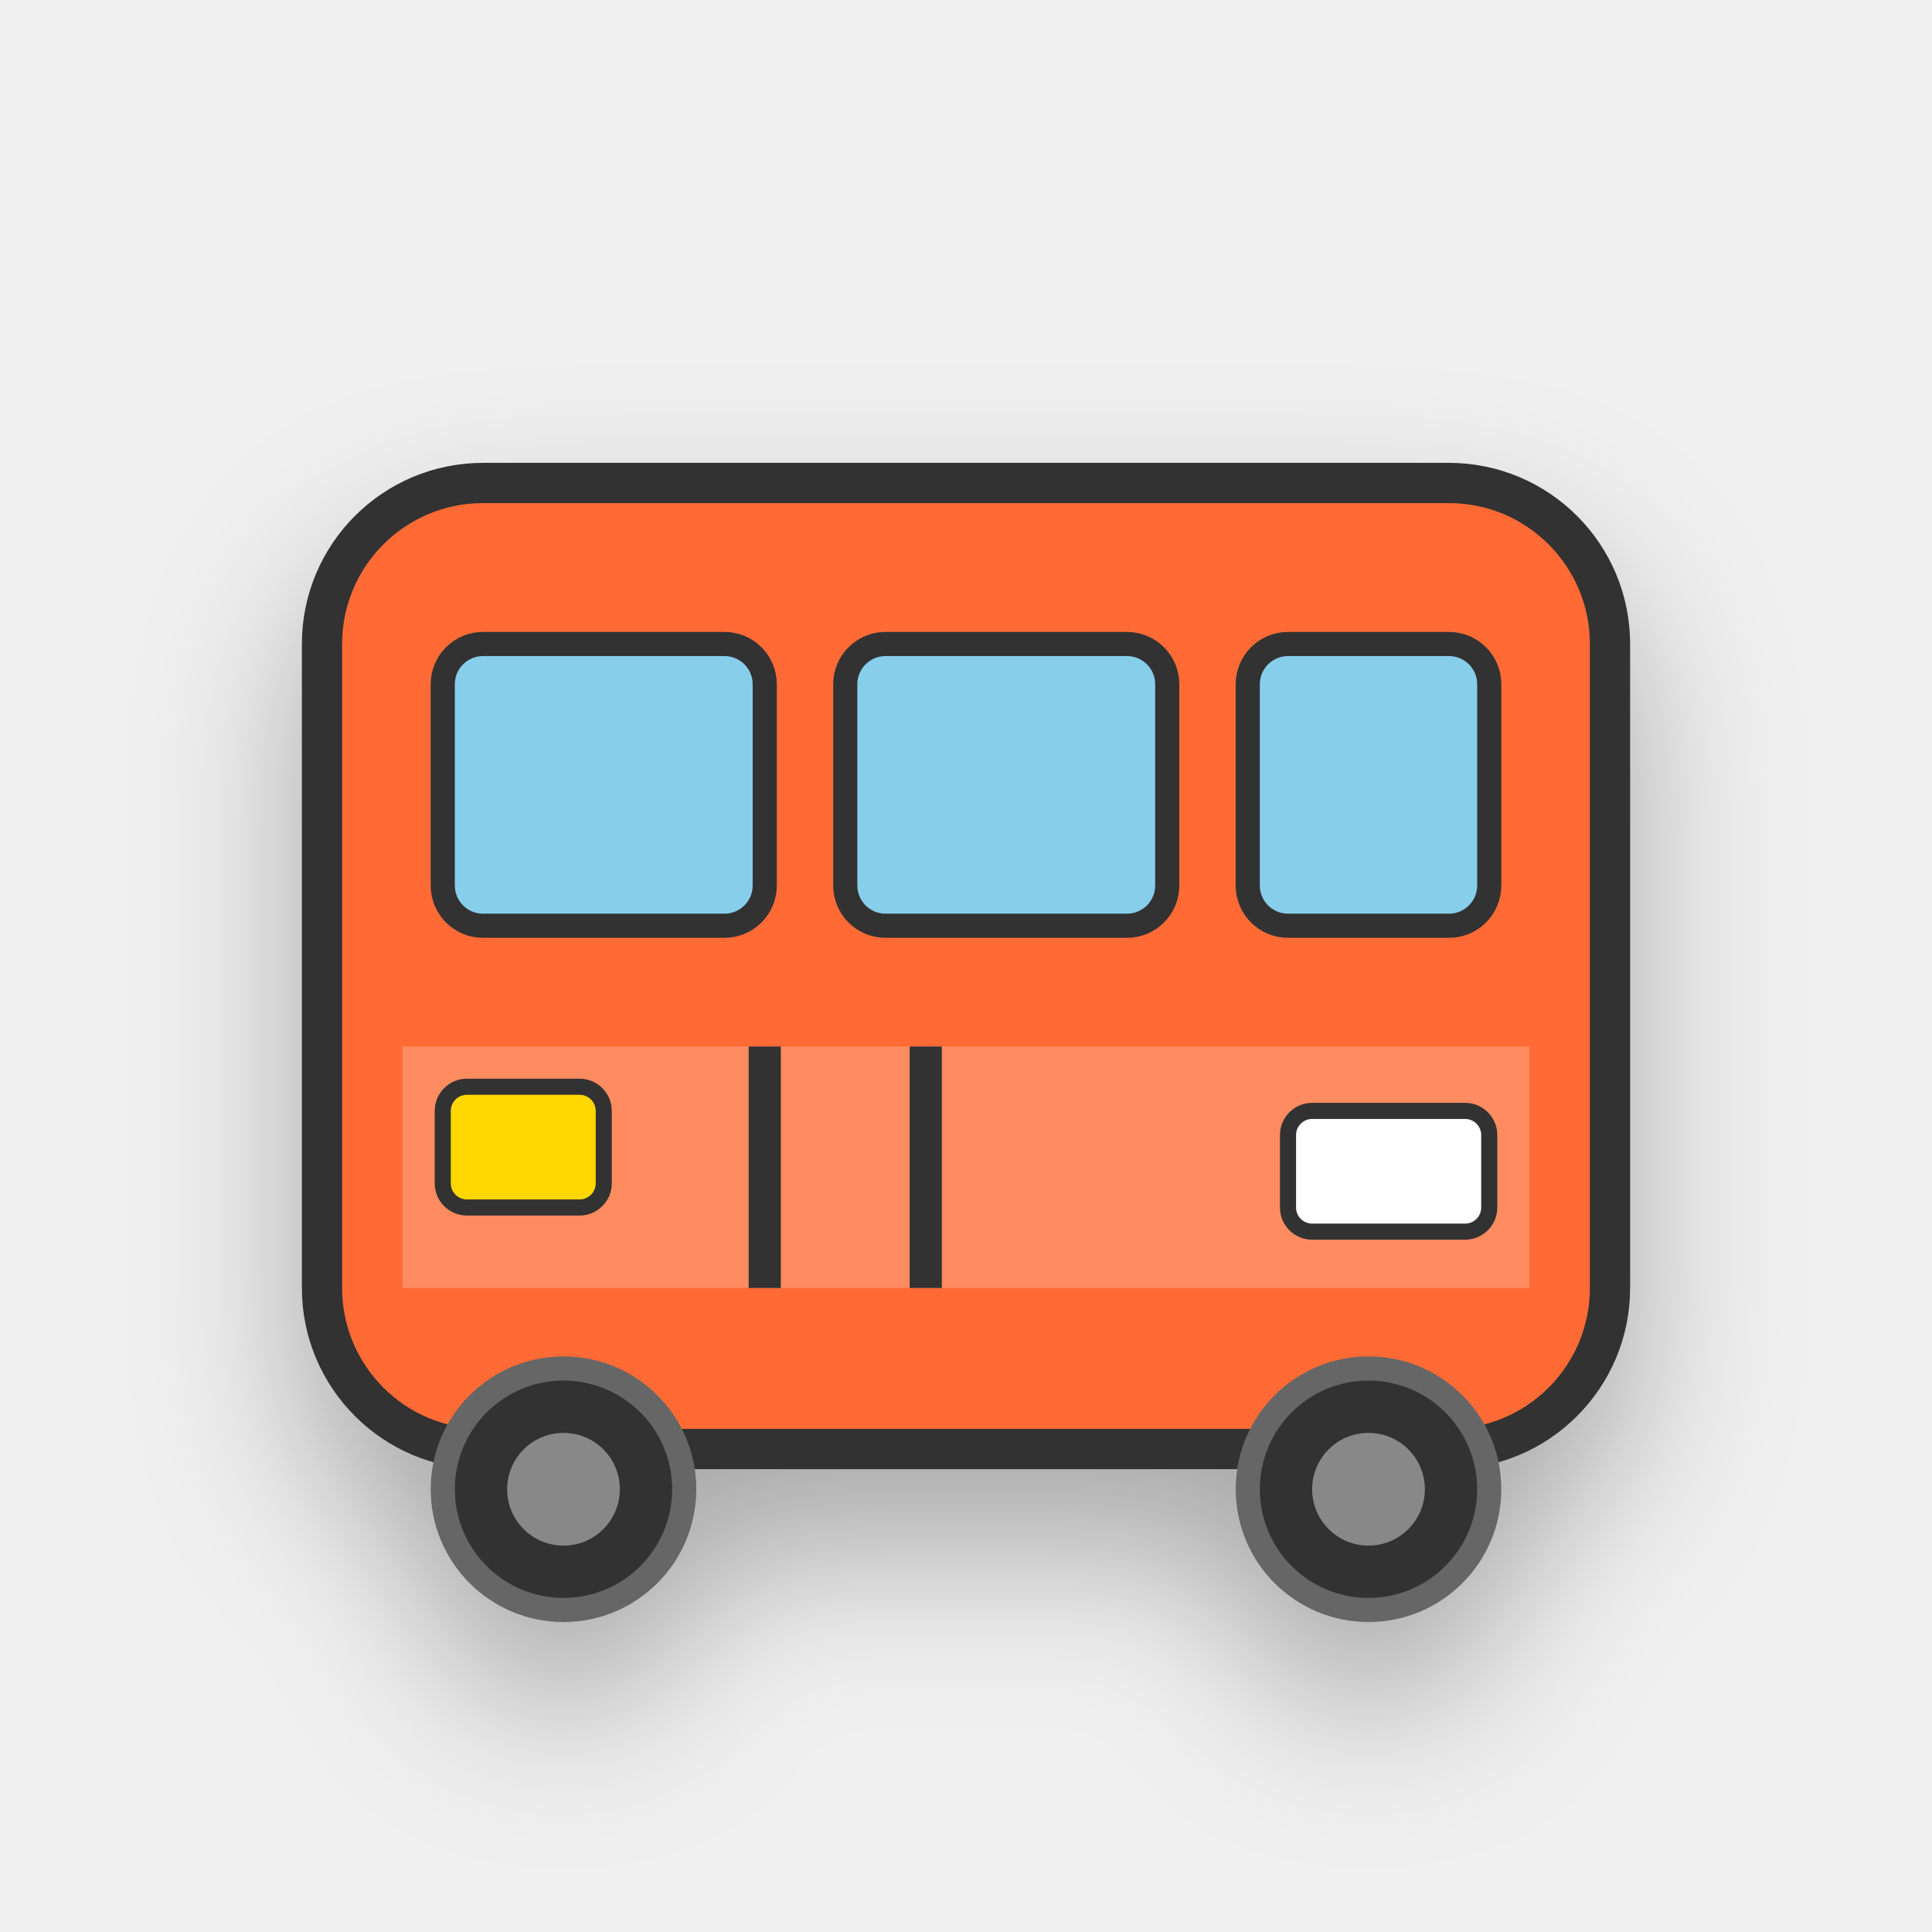
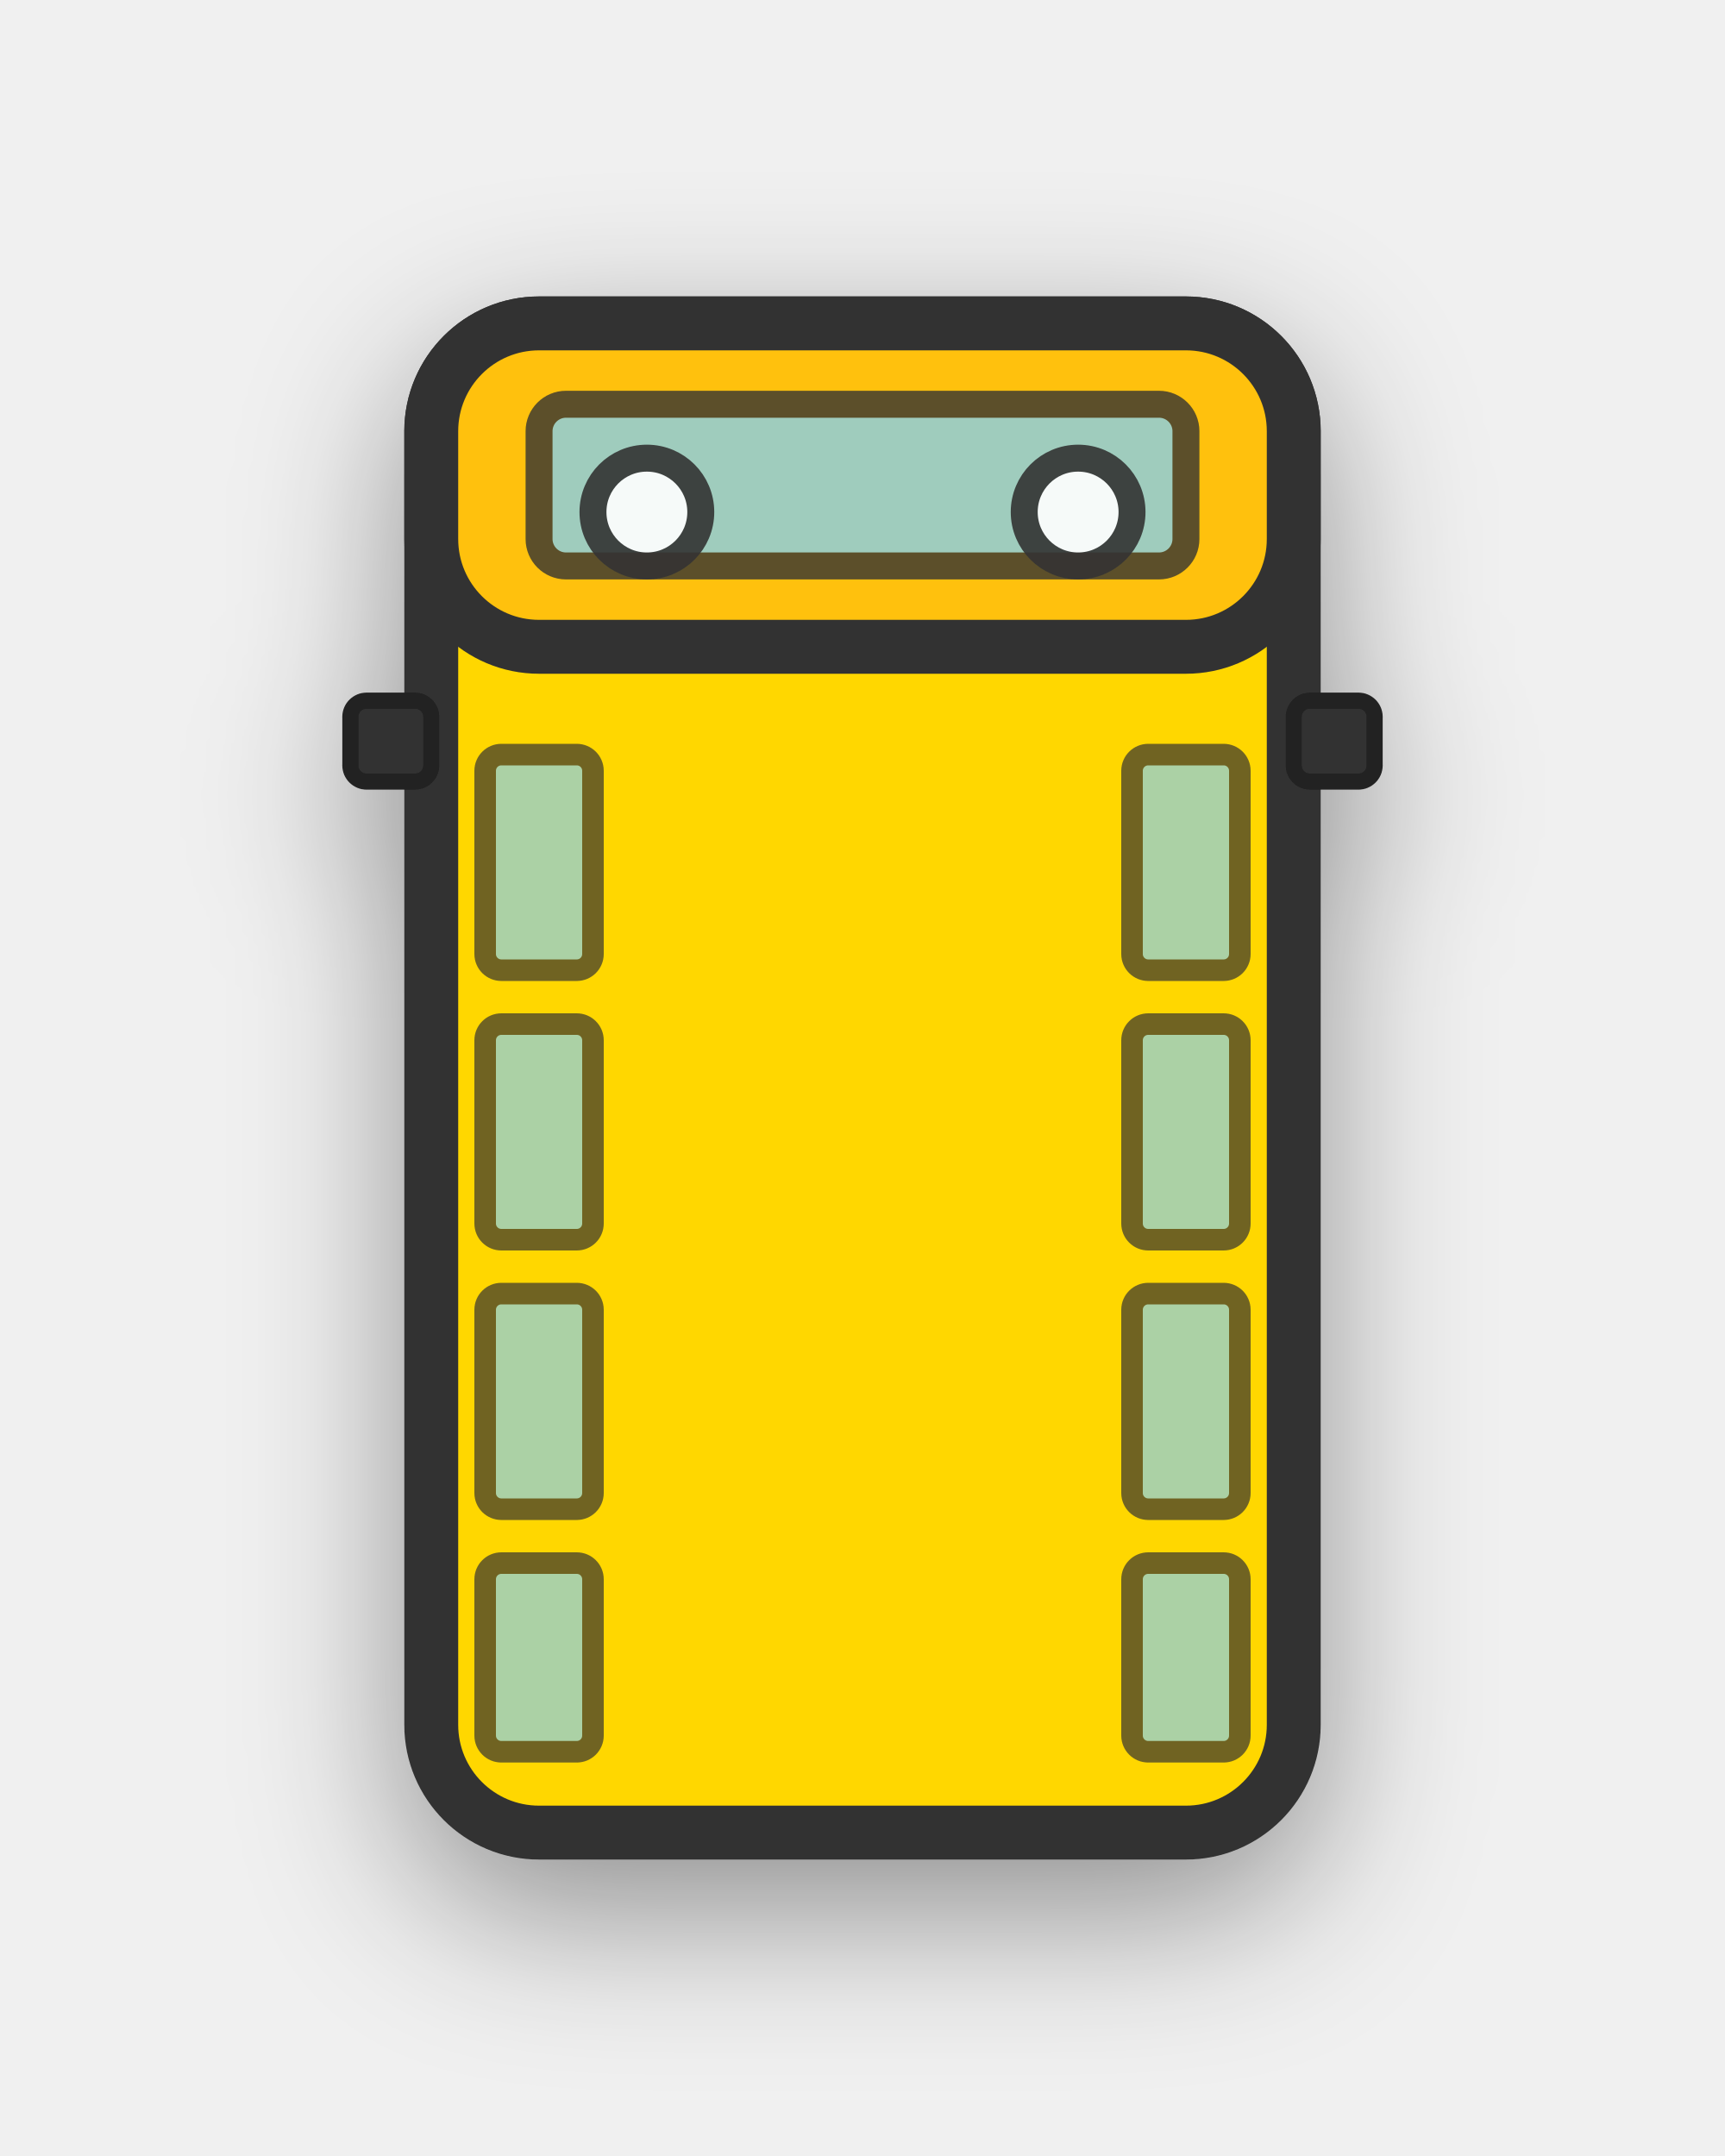
- <svg xmlns="http://www.w3.org/2000/svg" viewBox="0 0 24 24" width="32" height="32">
+ <svg xmlns="http://www.w3.org/2000/svg" viewBox="0 0 32 40" width="32" height="40">
  <defs>
    <filter id="shadow" x="-50%" y="-50%" width="200%" height="200%">
-       <feGaussianBlur in="SourceAlpha" stdDeviation="1" />
+       <feGaussianBlur in="SourceAlpha" stdDeviation="1.5" />
      <feOffset dx="0" dy="1" result="offsetblur" />
-       <feFlood flood-color="#000000" flood-opacity="0.3" />
+       <feFlood flood-color="#000000" flood-opacity="0.4" />
      <feComposite in2="offsetblur" operator="in" />
      <feMerge>
        <feMergeNode />
        <feMergeNode in="SourceGraphic" />
      </feMerge>
    </filter>
  </defs>
  <g filter="url(#shadow)">
-     <rect x="4" y="6" width="16" height="12" rx="2" fill="#FF6B35" stroke="#333" stroke-width="0.5" />
-     <rect x="5.5" y="8" width="4" height="3.5" rx="0.5" fill="#87CEEB" stroke="#333" stroke-width="0.3" />
-     <rect x="10.5" y="8" width="4" height="3.5" rx="0.5" fill="#87CEEB" stroke="#333" stroke-width="0.3" />
-     <rect x="15.5" y="8" width="3" height="3.5" rx="0.5" fill="#87CEEB" stroke="#333" stroke-width="0.3" />
-     <rect x="5" y="13" width="14" height="3" fill="#FF8C61" />
-     <circle cx="7" cy="18.5" r="1.5" fill="#333" stroke="#666" stroke-width="0.3" />
-     <circle cx="17" cy="18.5" r="1.5" fill="#333" stroke="#666" stroke-width="0.3" />
-     <circle cx="7" cy="18.5" r="0.7" fill="#888" />
-     <circle cx="17" cy="18.5" r="0.7" fill="#888" />
-     <rect x="5.5" y="13.5" width="2" height="1.5" rx="0.3" fill="#FFD700" stroke="#333" stroke-width="0.2" />
-     <line x1="9.5" y1="13" x2="9.5" y2="16" stroke="#333" stroke-width="0.4" />
-     <line x1="11.5" y1="13" x2="11.5" y2="16" stroke="#333" stroke-width="0.4" />
-     <rect x="16" y="13.8" width="2.5" height="1.5" rx="0.3" fill="#FFF" stroke="#333" stroke-width="0.2" />
+     <rect x="8" y="6" width="16" height="28" rx="2" fill="#FFD700" stroke="#333" stroke-width="1" />
+     <rect x="8" y="6" width="16" height="6" rx="2" fill="#FFC107" stroke="#333" stroke-width="1" />
+     <rect x="10" y="7.5" width="12" height="3" rx="0.5" fill="#87CEEB" stroke="#333" stroke-width="0.5" opacity="0.8" />
+     <rect x="9" y="14" width="2" height="4" rx="0.3" fill="#87CEEB" stroke="#333" stroke-width="0.4" opacity="0.7" />
+     <rect x="9" y="19" width="2" height="4" rx="0.3" fill="#87CEEB" stroke="#333" stroke-width="0.4" opacity="0.7" />
+     <rect x="9" y="24" width="2" height="4" rx="0.3" fill="#87CEEB" stroke="#333" stroke-width="0.4" opacity="0.7" />
+     <rect x="9" y="29" width="2" height="3.5" rx="0.3" fill="#87CEEB" stroke="#333" stroke-width="0.4" opacity="0.7" />
+     <rect x="21" y="14" width="2" height="4" rx="0.3" fill="#87CEEB" stroke="#333" stroke-width="0.4" opacity="0.7" />
+     <rect x="21" y="19" width="2" height="4" rx="0.3" fill="#87CEEB" stroke="#333" stroke-width="0.4" opacity="0.7" />
+     <rect x="21" y="24" width="2" height="4" rx="0.3" fill="#87CEEB" stroke="#333" stroke-width="0.4" opacity="0.7" />
+     <rect x="21" y="29" width="2" height="3.5" rx="0.3" fill="#87CEEB" stroke="#333" stroke-width="0.4" opacity="0.7" />
+     <circle cx="12" cy="9.5" r="1" fill="#FFF" stroke="#333" stroke-width="0.5" opacity="0.9" />
+     <circle cx="20" cy="9.5" r="1" fill="#FFF" stroke="#333" stroke-width="0.5" opacity="0.9" />
+     <rect x="6.5" y="13" width="1.5" height="1.5" rx="0.3" fill="#333" stroke="#222" stroke-width="0.3" />
+     <rect x="24" y="13" width="1.5" height="1.5" rx="0.3" fill="#333" stroke="#222" stroke-width="0.3" />
  </g>
</svg>
